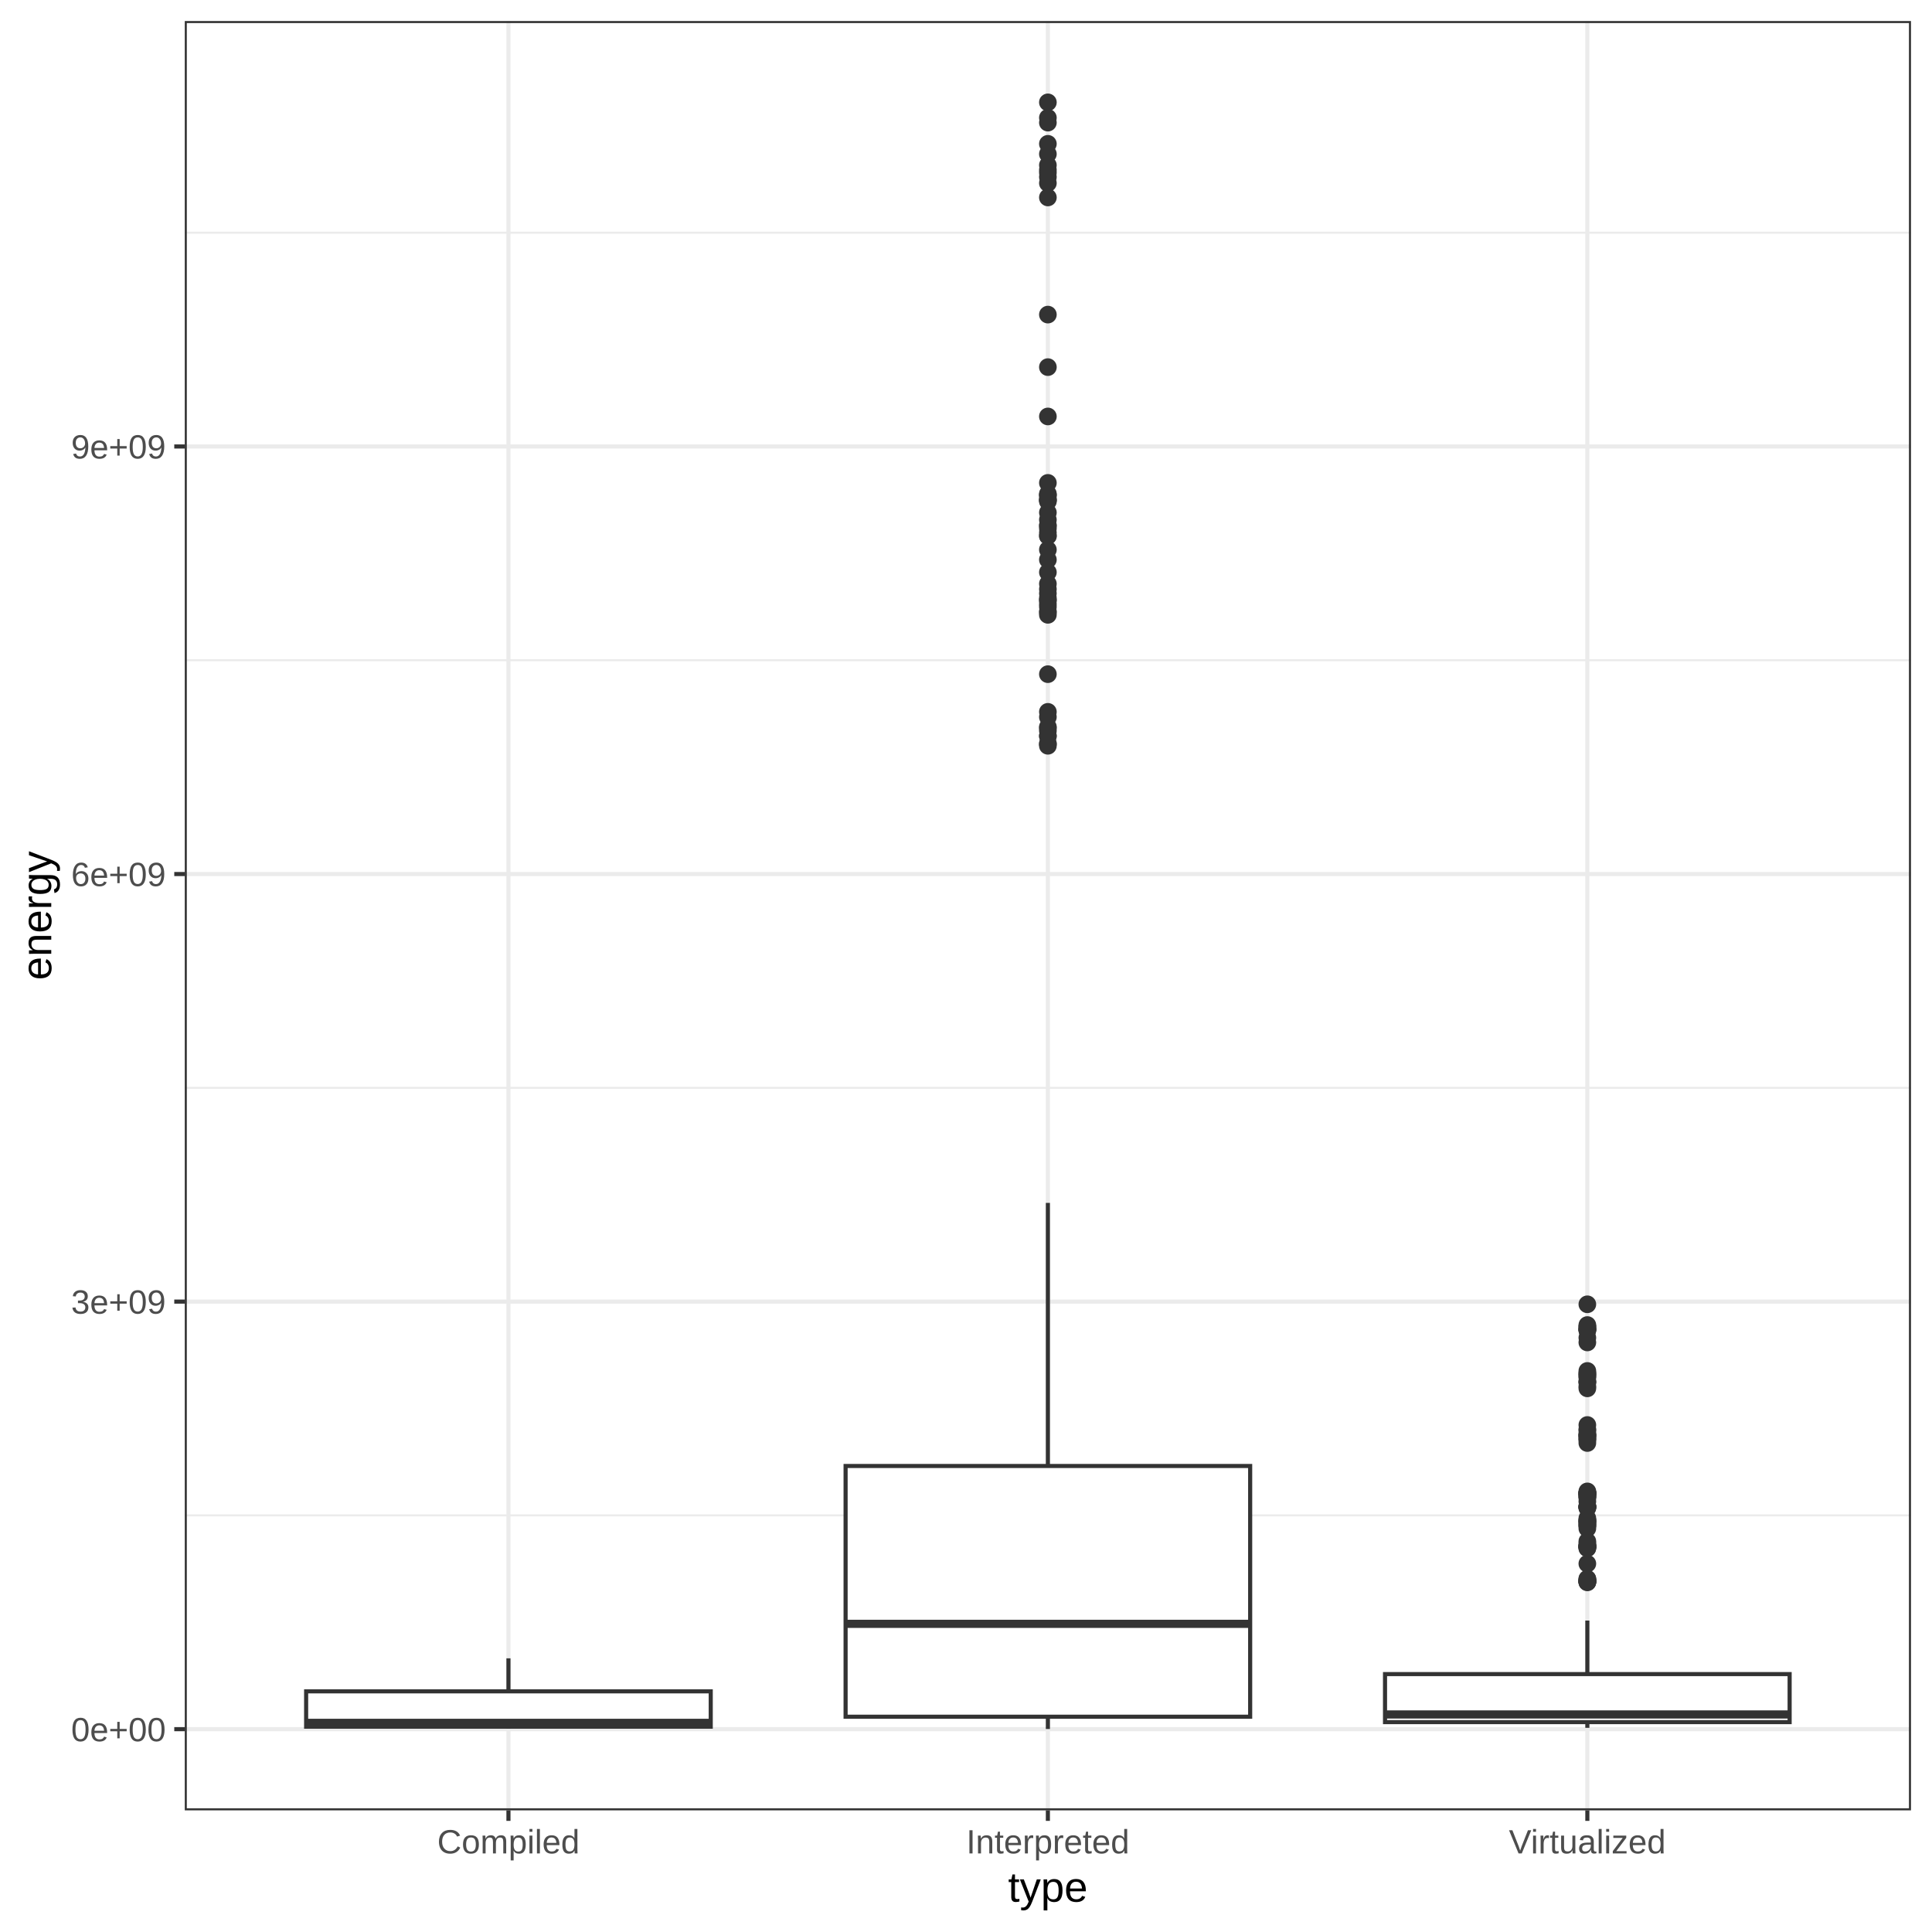
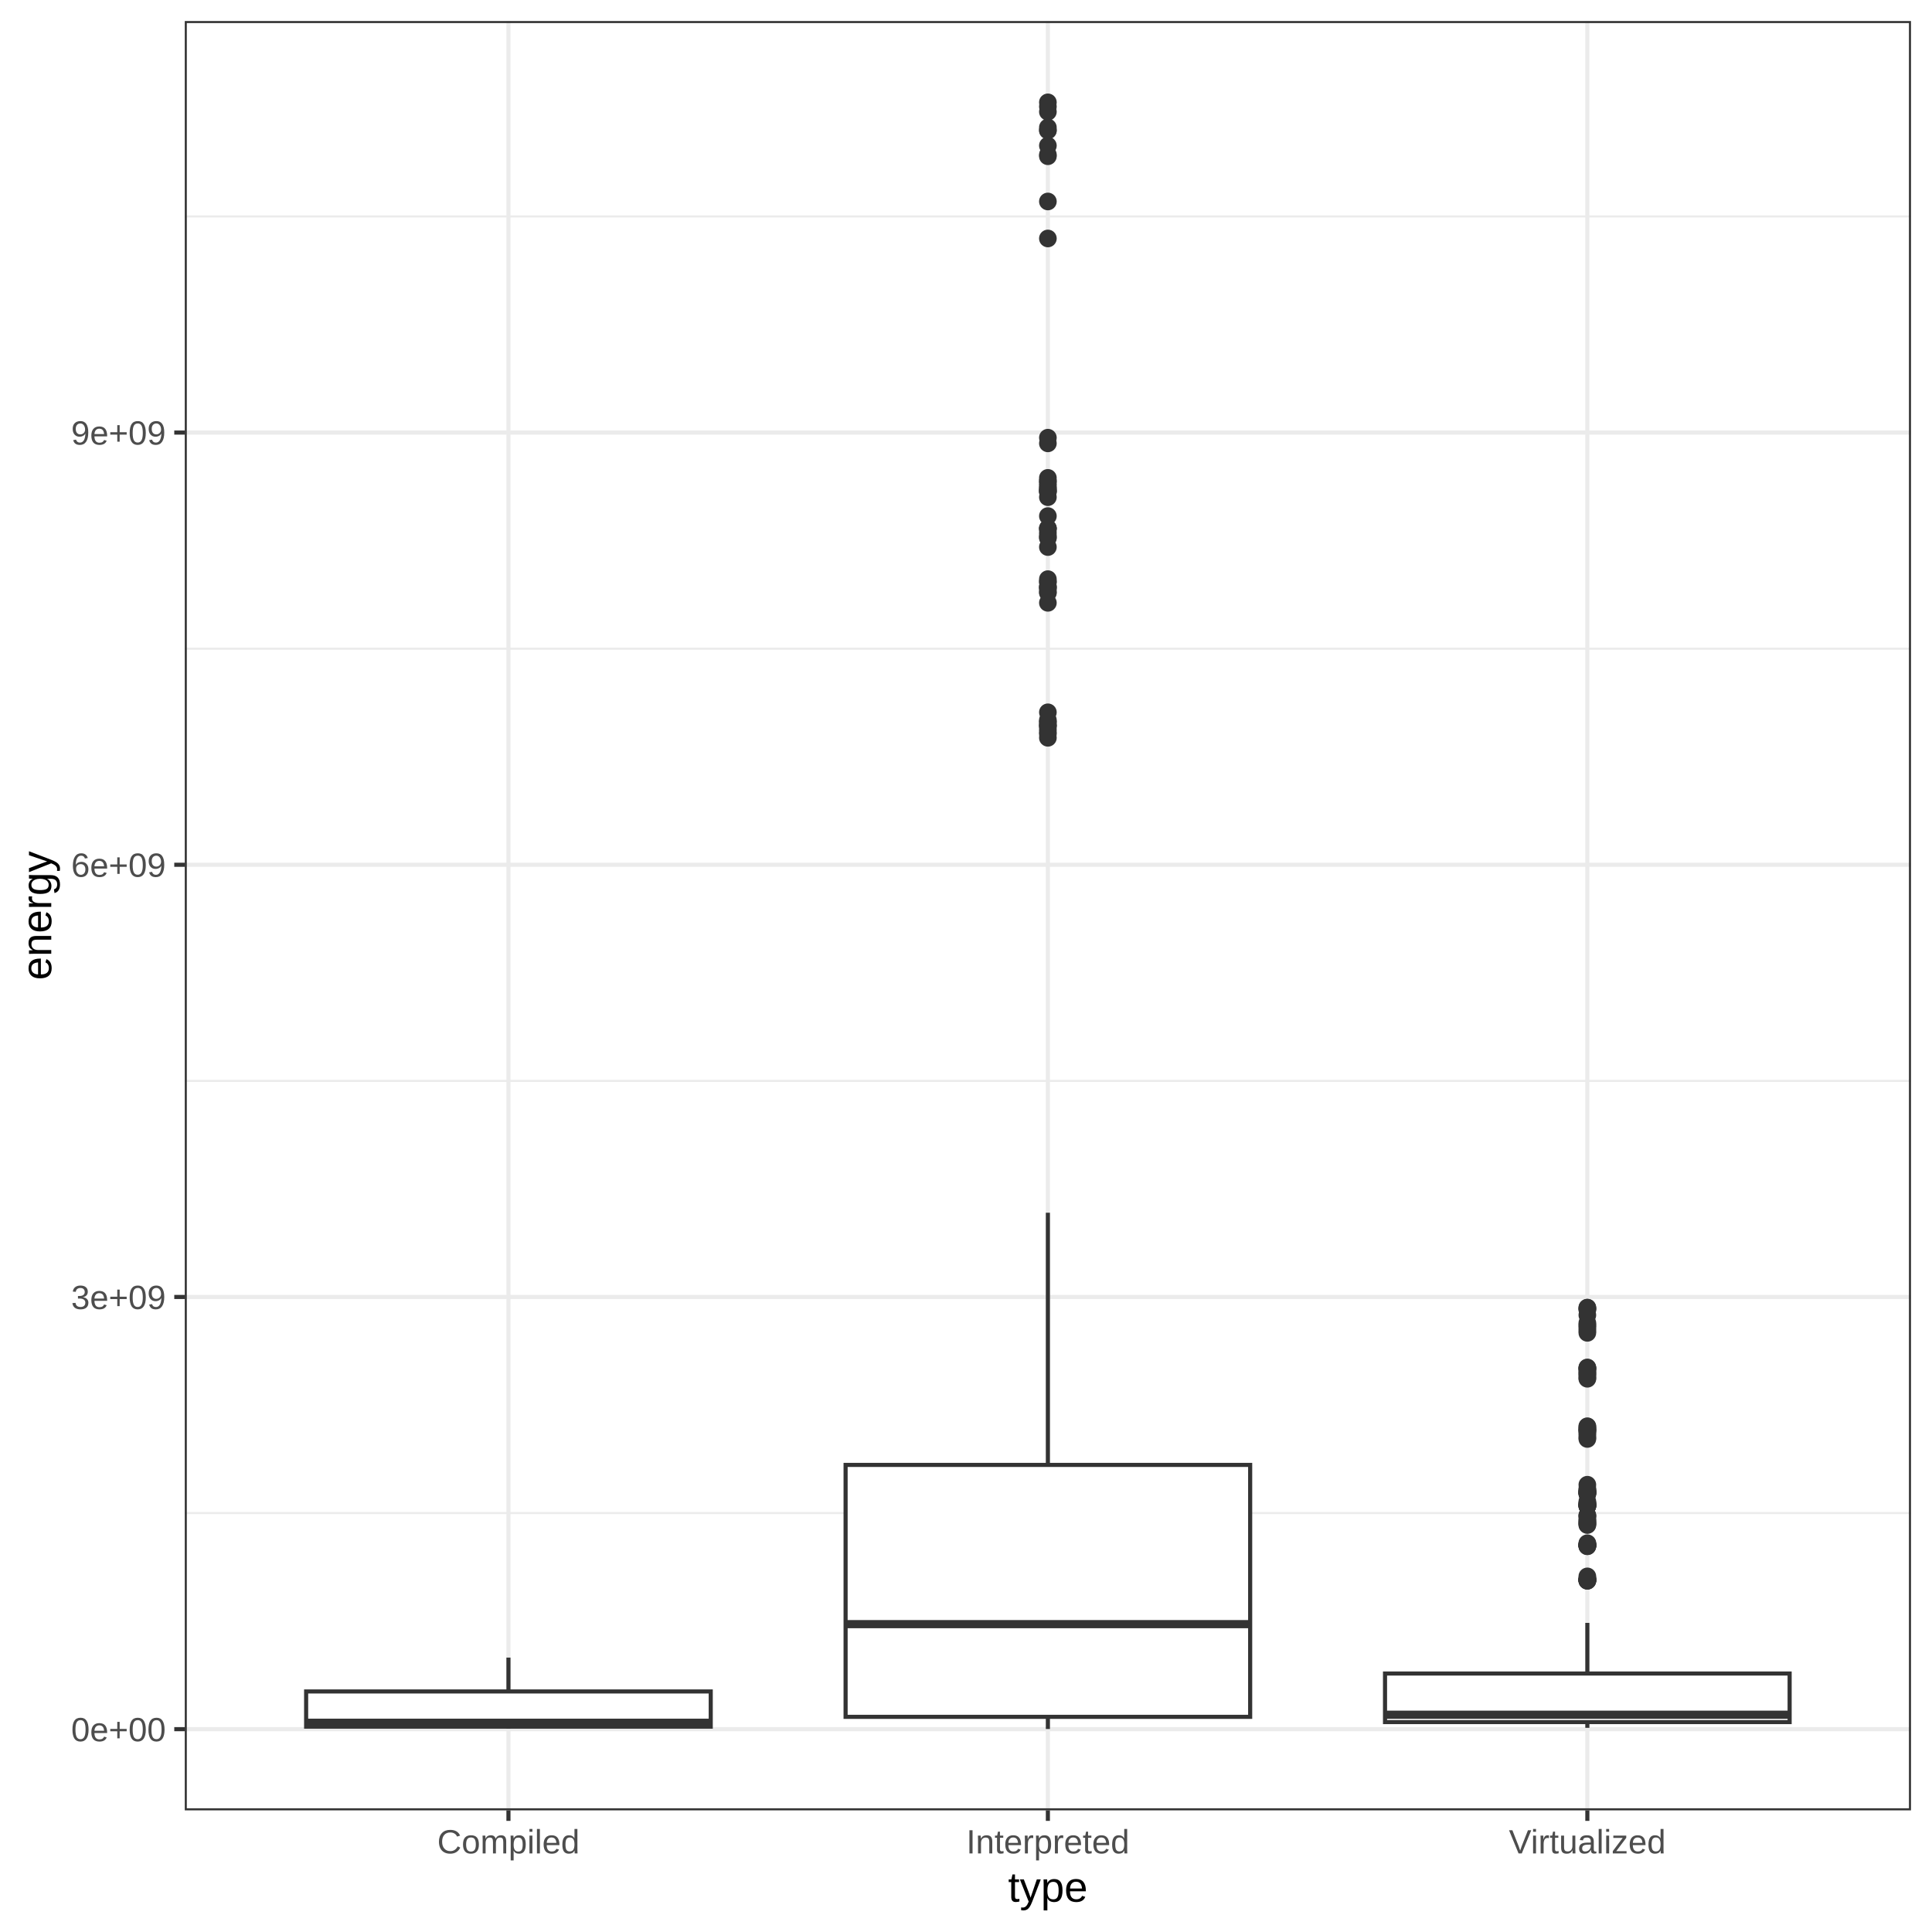
<svg xmlns="http://www.w3.org/2000/svg" class="svglite" width="504.00pt" height="504.00pt" viewBox="0 0 504.00 504.00">
  <defs>
    <style type="text/css">
    .svglite line, .svglite polyline, .svglite polygon, .svglite path, .svglite rect, .svglite circle {
      fill: none;
      stroke: #000000;
      stroke-linecap: round;
      stroke-linejoin: round;
      stroke-miterlimit: 10.00;
    }
    .svglite text {
      white-space: pre;
    }
  </style>
  </defs>
  <rect width="100%" height="100%" style="stroke: none; fill: #FFFFFF;" />
  <defs>
    <clipPath id="cpMC4wMHw1MDQuMDB8MC4wMHw1MDQuMDA=">
      <rect x="0.00" y="0.00" width="504.00" height="504.00" />
    </clipPath>
  </defs>
  <g clip-path="url(#cpMC4wMHw1MDQuMDB8MC4wMHw1MDQuMDA=)">
    <rect x="0.00" y="0.00" width="504.00" height="504.00" style="stroke-width: 1.07; stroke: #FFFFFF; fill: #FFFFFF;" />
  </g>
  <defs>
    <clipPath id="cpNDguMjB8NDk4LjUyfDUuNDh8NDcyLjI3">
      <rect x="48.20" y="5.48" width="450.32" height="466.79" />
    </clipPath>
  </defs>
  <g clip-path="url(#cpNDguMjB8NDk4LjUyfDUuNDh8NDcyLjI3)">
    <rect x="48.20" y="5.48" width="450.32" height="466.79" style="stroke-width: 1.07; stroke: none; fill: #FFFFFF;" />
-     <polyline points="48.20,395.32 498.52,395.32 " style="stroke-width: 0.53; stroke: #EBEBEB; stroke-linecap: butt;" />
-     <polyline points="48.20,283.78 498.52,283.78 " style="stroke-width: 0.53; stroke: #EBEBEB; stroke-linecap: butt;" />
-     <polyline points="48.20,172.24 498.52,172.24 " style="stroke-width: 0.53; stroke: #EBEBEB; stroke-linecap: butt;" />
-     <polyline points="48.20,60.70 498.52,60.70 " style="stroke-width: 0.53; stroke: #EBEBEB; stroke-linecap: butt;" />
+     <polyline points="48.20,394.72 498.52,394.72 " style="stroke-width: 0.53; stroke: #EBEBEB; stroke-linecap: butt;" />
+     <polyline points="48.20,281.97 498.52,281.97 " style="stroke-width: 0.53; stroke: #EBEBEB; stroke-linecap: butt;" />
+     <polyline points="48.20,169.22 498.52,169.22 " style="stroke-width: 0.53; stroke: #EBEBEB; stroke-linecap: butt;" />
+     <polyline points="48.20,56.46 498.52,56.46 " style="stroke-width: 0.53; stroke: #EBEBEB; stroke-linecap: butt;" />
    <polyline points="48.20,451.09 498.52,451.09 " style="stroke-width: 1.07; stroke: #EBEBEB; stroke-linecap: butt;" />
-     <polyline points="48.20,339.55 498.52,339.55 " style="stroke-width: 1.07; stroke: #EBEBEB; stroke-linecap: butt;" />
-     <polyline points="48.20,228.01 498.52,228.01 " style="stroke-width: 1.07; stroke: #EBEBEB; stroke-linecap: butt;" />
-     <polyline points="48.20,116.47 498.52,116.47 " style="stroke-width: 1.07; stroke: #EBEBEB; stroke-linecap: butt;" />
+     <polyline points="48.20,338.34 498.52,338.34 " style="stroke-width: 1.07; stroke: #EBEBEB; stroke-linecap: butt;" />
+     <polyline points="48.20,225.59 498.52,225.59 " style="stroke-width: 1.07; stroke: #EBEBEB; stroke-linecap: butt;" />
+     <polyline points="48.20,112.84 498.52,112.84 " style="stroke-width: 1.07; stroke: #EBEBEB; stroke-linecap: butt;" />
    <polyline points="132.64,472.27 132.64,5.48 " style="stroke-width: 1.07; stroke: #EBEBEB; stroke-linecap: butt;" />
    <polyline points="273.36,472.27 273.36,5.48 " style="stroke-width: 1.07; stroke: #EBEBEB; stroke-linecap: butt;" />
    <polyline points="414.09,472.27 414.09,5.48 " style="stroke-width: 1.07; stroke: #EBEBEB; stroke-linecap: butt;" />
-     <line x1="132.64" y1="441.22" x2="132.64" y2="432.61" style="stroke-width: 1.07; stroke: #333333; stroke-linecap: butt;" />
-     <line x1="132.64" y1="450.44" x2="132.64" y2="450.93" style="stroke-width: 1.07; stroke: #333333; stroke-linecap: butt;" />
-     <polygon points="79.86,441.22 79.86,450.44 185.41,450.44 185.41,441.22 79.86,441.22 " style="stroke-width: 1.07; stroke: #333333; stroke-linecap: butt; stroke-linejoin: miter; fill: #FFFFFF;" />
-     <line x1="79.86" y1="449.44" x2="185.41" y2="449.44" style="stroke-width: 2.13; stroke: #333333; stroke-linecap: butt; stroke-linejoin: miter;" />
-     <circle cx="273.36" cy="125.97" r="1.95" style="stroke-width: 0.71; stroke: #333333; fill: #333333;" />
-     <circle cx="273.36" cy="128.82" r="1.95" style="stroke-width: 0.71; stroke: #333333; fill: #333333;" />
-     <circle cx="273.36" cy="108.64" r="1.95" style="stroke-width: 0.71; stroke: #333333; fill: #333333;" />
-     <circle cx="273.36" cy="129.11" r="1.95" style="stroke-width: 0.71; stroke: #333333; fill: #333333;" />
-     <circle cx="273.36" cy="82.07" r="1.95" style="stroke-width: 0.71; stroke: #333333; fill: #333333;" />
-     <circle cx="273.36" cy="130.44" r="1.95" style="stroke-width: 0.71; stroke: #333333; fill: #333333;" />
-     <circle cx="273.36" cy="129.31" r="1.95" style="stroke-width: 0.71; stroke: #333333; fill: #333333;" />
-     <circle cx="273.36" cy="95.77" r="1.95" style="stroke-width: 0.71; stroke: #333333; fill: #333333;" />
-     <circle cx="273.36" cy="130.14" r="1.95" style="stroke-width: 0.71; stroke: #333333; fill: #333333;" />
-     <circle cx="273.36" cy="130.80" r="1.95" style="stroke-width: 0.71; stroke: #333333; fill: #333333;" />
-     <circle cx="273.36" cy="130.51" r="1.95" style="stroke-width: 0.71; stroke: #333333; fill: #333333;" />
-     <circle cx="273.36" cy="190.64" r="1.95" style="stroke-width: 0.71; stroke: #333333; fill: #333333;" />
-     <circle cx="273.36" cy="189.63" r="1.95" style="stroke-width: 0.71; stroke: #333333; fill: #333333;" />
-     <circle cx="273.36" cy="192.01" r="1.95" style="stroke-width: 0.71; stroke: #333333; fill: #333333;" />
-     <circle cx="273.36" cy="193.97" r="1.95" style="stroke-width: 0.71; stroke: #333333; fill: #333333;" />
-     <circle cx="273.36" cy="189.93" r="1.95" style="stroke-width: 0.71; stroke: #333333; fill: #333333;" />
-     <circle cx="273.36" cy="191.99" r="1.95" style="stroke-width: 0.71; stroke: #333333; fill: #333333;" />
-     <circle cx="273.36" cy="194.55" r="1.95" style="stroke-width: 0.71; stroke: #333333; fill: #333333;" />
-     <circle cx="273.36" cy="175.87" r="1.95" style="stroke-width: 0.71; stroke: #333333; fill: #333333;" />
-     <circle cx="273.36" cy="187.04" r="1.95" style="stroke-width: 0.71; stroke: #333333; fill: #333333;" />
-     <circle cx="273.36" cy="194.06" r="1.95" style="stroke-width: 0.71; stroke: #333333; fill: #333333;" />
-     <circle cx="273.36" cy="185.70" r="1.95" style="stroke-width: 0.71; stroke: #333333; fill: #333333;" />
-     <circle cx="273.36" cy="43.09" r="1.95" style="stroke-width: 0.71; stroke: #333333; fill: #333333;" />
+     <line x1="132.64" y1="441.25" x2="132.64" y2="432.42" style="stroke-width: 1.07; stroke: #333333; stroke-linecap: butt;" />
+     <line x1="132.64" y1="450.43" x2="132.64" y2="450.92" style="stroke-width: 1.07; stroke: #333333; stroke-linecap: butt;" />
+     <polygon points="79.86,441.25 79.86,450.43 185.41,450.43 185.41,441.25 79.86,441.25 " style="stroke-width: 1.07; stroke: #333333; stroke-linecap: butt; stroke-linejoin: miter; fill: #FFFFFF;" />
+     <line x1="79.86" y1="449.41" x2="185.41" y2="449.41" style="stroke-width: 2.13; stroke: #333333; stroke-linecap: butt; stroke-linejoin: miter;" />
+     <circle cx="273.36" cy="127.94" r="1.95" style="stroke-width: 0.71; stroke: #333333; fill: #333333;" />
+     <circle cx="273.36" cy="126.16" r="1.95" style="stroke-width: 0.71; stroke: #333333; fill: #333333;" />
+     <circle cx="273.36" cy="128.26" r="1.95" style="stroke-width: 0.71; stroke: #333333; fill: #333333;" />
+     <circle cx="273.36" cy="127.35" r="1.95" style="stroke-width: 0.71; stroke: #333333; fill: #333333;" />
+     <circle cx="273.36" cy="115.66" r="1.95" style="stroke-width: 0.71; stroke: #333333; fill: #333333;" />
+     <circle cx="273.36" cy="125.50" r="1.95" style="stroke-width: 0.71; stroke: #333333; fill: #333333;" />
+     <circle cx="273.36" cy="125.47" r="1.95" style="stroke-width: 0.71; stroke: #333333; fill: #333333;" />
+     <circle cx="273.36" cy="128.02" r="1.95" style="stroke-width: 0.71; stroke: #333333; fill: #333333;" />
+     <circle cx="273.36" cy="128.30" r="1.95" style="stroke-width: 0.71; stroke: #333333; fill: #333333;" />
+     <circle cx="273.36" cy="126.70" r="1.95" style="stroke-width: 0.71; stroke: #333333; fill: #333333;" />
+     <circle cx="273.36" cy="124.66" r="1.95" style="stroke-width: 0.71; stroke: #333333; fill: #333333;" />
+     <circle cx="273.36" cy="188.49" r="1.95" style="stroke-width: 0.71; stroke: #333333; fill: #333333;" />
+     <circle cx="273.36" cy="185.82" r="1.95" style="stroke-width: 0.71; stroke: #333333; fill: #333333;" />
+     <circle cx="273.36" cy="189.27" r="1.95" style="stroke-width: 0.71; stroke: #333333; fill: #333333;" />
+     <circle cx="273.36" cy="190.98" r="1.95" style="stroke-width: 0.71; stroke: #333333; fill: #333333;" />
+     <circle cx="273.36" cy="190.24" r="1.95" style="stroke-width: 0.71; stroke: #333333; fill: #333333;" />
+     <circle cx="273.36" cy="192.47" r="1.95" style="stroke-width: 0.71; stroke: #333333; fill: #333333;" />
+     <circle cx="273.36" cy="189.19" r="1.95" style="stroke-width: 0.71; stroke: #333333; fill: #333333;" />
+     <circle cx="273.36" cy="191.48" r="1.95" style="stroke-width: 0.71; stroke: #333333; fill: #333333;" />
+     <circle cx="273.36" cy="188.28" r="1.95" style="stroke-width: 0.71; stroke: #333333; fill: #333333;" />
+     <circle cx="273.36" cy="187.84" r="1.95" style="stroke-width: 0.71; stroke: #333333; fill: #333333;" />
+     <circle cx="273.36" cy="189.46" r="1.95" style="stroke-width: 0.71; stroke: #333333; fill: #333333;" />
+     <circle cx="273.36" cy="52.56" r="1.95" style="stroke-width: 0.71; stroke: #333333; fill: #333333;" />
+     <circle cx="273.36" cy="29.16" r="1.95" style="stroke-width: 0.71; stroke: #333333; fill: #333333;" />
+     <circle cx="273.36" cy="37.99" r="1.95" style="stroke-width: 0.71; stroke: #333333; fill: #333333;" />
+     <circle cx="273.36" cy="62.21" r="1.95" style="stroke-width: 0.71; stroke: #333333; fill: #333333;" />
+     <circle cx="273.36" cy="40.36" r="1.95" style="stroke-width: 0.71; stroke: #333333; fill: #333333;" />
+     <circle cx="273.36" cy="27.80" r="1.95" style="stroke-width: 0.71; stroke: #333333; fill: #333333;" />
+     <circle cx="273.36" cy="33.25" r="1.95" style="stroke-width: 0.71; stroke: #333333; fill: #333333;" />
+     <circle cx="273.36" cy="40.76" r="1.95" style="stroke-width: 0.71; stroke: #333333; fill: #333333;" />
+     <circle cx="273.36" cy="34.02" r="1.95" style="stroke-width: 0.71; stroke: #333333; fill: #333333;" />
+     <circle cx="273.36" cy="34.01" r="1.95" style="stroke-width: 0.71; stroke: #333333; fill: #333333;" />
    <circle cx="273.36" cy="26.70" r="1.95" style="stroke-width: 0.71; stroke: #333333; fill: #333333;" />
-     <circle cx="273.36" cy="37.52" r="1.95" style="stroke-width: 0.71; stroke: #333333; fill: #333333;" />
-     <circle cx="273.36" cy="51.51" r="1.95" style="stroke-width: 0.71; stroke: #333333; fill: #333333;" />
-     <circle cx="273.36" cy="40.18" r="1.95" style="stroke-width: 0.71; stroke: #333333; fill: #333333;" />
-     <circle cx="273.36" cy="44.30" r="1.95" style="stroke-width: 0.71; stroke: #333333; fill: #333333;" />
-     <circle cx="273.36" cy="30.72" r="1.95" style="stroke-width: 0.71; stroke: #333333; fill: #333333;" />
-     <circle cx="273.36" cy="31.99" r="1.95" style="stroke-width: 0.71; stroke: #333333; fill: #333333;" />
-     <circle cx="273.36" cy="47.77" r="1.95" style="stroke-width: 0.71; stroke: #333333; fill: #333333;" />
-     <circle cx="273.36" cy="46.17" r="1.95" style="stroke-width: 0.71; stroke: #333333; fill: #333333;" />
-     <circle cx="273.36" cy="45.06" r="1.95" style="stroke-width: 0.71; stroke: #333333; fill: #333333;" />
-     <circle cx="273.36" cy="160.39" r="1.95" style="stroke-width: 0.71; stroke: #333333; fill: #333333;" />
-     <circle cx="273.36" cy="157.55" r="1.95" style="stroke-width: 0.71; stroke: #333333; fill: #333333;" />
-     <circle cx="273.36" cy="158.30" r="1.95" style="stroke-width: 0.71; stroke: #333333; fill: #333333;" />
-     <circle cx="273.36" cy="154.81" r="1.95" style="stroke-width: 0.71; stroke: #333333; fill: #333333;" />
-     <circle cx="273.36" cy="159.48" r="1.95" style="stroke-width: 0.71; stroke: #333333; fill: #333333;" />
-     <circle cx="273.36" cy="155.97" r="1.95" style="stroke-width: 0.71; stroke: #333333; fill: #333333;" />
-     <circle cx="273.36" cy="156.60" r="1.95" style="stroke-width: 0.71; stroke: #333333; fill: #333333;" />
-     <circle cx="273.36" cy="156.60" r="1.95" style="stroke-width: 0.71; stroke: #333333; fill: #333333;" />
-     <circle cx="273.36" cy="152.30" r="1.95" style="stroke-width: 0.71; stroke: #333333; fill: #333333;" />
-     <circle cx="273.36" cy="153.69" r="1.95" style="stroke-width: 0.71; stroke: #333333; fill: #333333;" />
-     <circle cx="273.36" cy="159.77" r="1.95" style="stroke-width: 0.71; stroke: #333333; fill: #333333;" />
-     <circle cx="273.36" cy="137.01" r="1.95" style="stroke-width: 0.71; stroke: #333333; fill: #333333;" />
-     <circle cx="273.36" cy="146.01" r="1.95" style="stroke-width: 0.71; stroke: #333333; fill: #333333;" />
-     <circle cx="273.36" cy="149.29" r="1.95" style="stroke-width: 0.71; stroke: #333333; fill: #333333;" />
-     <circle cx="273.36" cy="133.71" r="1.95" style="stroke-width: 0.71; stroke: #333333; fill: #333333;" />
-     <circle cx="273.36" cy="143.40" r="1.95" style="stroke-width: 0.71; stroke: #333333; fill: #333333;" />
+     <circle cx="273.36" cy="153.20" r="1.95" style="stroke-width: 0.71; stroke: #333333; fill: #333333;" />
+     <circle cx="273.36" cy="151.81" r="1.95" style="stroke-width: 0.71; stroke: #333333; fill: #333333;" />
+     <circle cx="273.36" cy="151.79" r="1.95" style="stroke-width: 0.71; stroke: #333333; fill: #333333;" />
+     <circle cx="273.36" cy="157.26" r="1.95" style="stroke-width: 0.71; stroke: #333333; fill: #333333;" />
+     <circle cx="273.36" cy="151.08" r="1.95" style="stroke-width: 0.71; stroke: #333333; fill: #333333;" />
+     <circle cx="273.36" cy="153.74" r="1.95" style="stroke-width: 0.71; stroke: #333333; fill: #333333;" />
+     <circle cx="273.36" cy="154.46" r="1.95" style="stroke-width: 0.71; stroke: #333333; fill: #333333;" />
+     <circle cx="273.36" cy="152.92" r="1.95" style="stroke-width: 0.71; stroke: #333333; fill: #333333;" />
+     <circle cx="273.36" cy="153.27" r="1.95" style="stroke-width: 0.71; stroke: #333333; fill: #333333;" />
+     <circle cx="273.36" cy="154.64" r="1.95" style="stroke-width: 0.71; stroke: #333333; fill: #333333;" />
    <circle cx="273.36" cy="137.88" r="1.95" style="stroke-width: 0.71; stroke: #333333; fill: #333333;" />
-     <circle cx="273.36" cy="135.60" r="1.95" style="stroke-width: 0.71; stroke: #333333; fill: #333333;" />
-     <circle cx="273.36" cy="139.82" r="1.95" style="stroke-width: 0.71; stroke: #333333; fill: #333333;" />
-     <circle cx="273.36" cy="137.20" r="1.95" style="stroke-width: 0.71; stroke: #333333; fill: #333333;" />
-     <circle cx="273.36" cy="138.96" r="1.95" style="stroke-width: 0.71; stroke: #333333; fill: #333333;" />
-     <circle cx="273.36" cy="139.80" r="1.95" style="stroke-width: 0.71; stroke: #333333; fill: #333333;" />
-     <line x1="273.36" y1="382.43" x2="273.36" y2="313.80" style="stroke-width: 1.07; stroke: #333333; stroke-linecap: butt;" />
-     <line x1="273.36" y1="447.84" x2="273.36" y2="451.05" style="stroke-width: 1.07; stroke: #333333; stroke-linecap: butt;" />
-     <polygon points="220.59,382.43 220.59,447.84 326.13,447.84 326.13,382.43 220.59,382.43 " style="stroke-width: 1.07; stroke: #333333; stroke-linecap: butt; stroke-linejoin: miter; fill: #FFFFFF;" />
-     <line x1="220.59" y1="423.61" x2="326.13" y2="423.61" style="stroke-width: 2.13; stroke: #333333; stroke-linecap: butt; stroke-linejoin: miter;" />
-     <circle cx="414.09" cy="346.71" r="1.95" style="stroke-width: 0.71; stroke: #333333; fill: #333333;" />
-     <circle cx="414.09" cy="350.20" r="1.95" style="stroke-width: 0.71; stroke: #333333; fill: #333333;" />
-     <circle cx="414.09" cy="346.13" r="1.95" style="stroke-width: 0.71; stroke: #333333; fill: #333333;" />
-     <circle cx="414.09" cy="346.07" r="1.95" style="stroke-width: 0.71; stroke: #333333; fill: #333333;" />
-     <circle cx="414.09" cy="346.91" r="1.95" style="stroke-width: 0.71; stroke: #333333; fill: #333333;" />
-     <circle cx="414.09" cy="340.25" r="1.95" style="stroke-width: 0.71; stroke: #333333; fill: #333333;" />
-     <circle cx="414.09" cy="348.98" r="1.95" style="stroke-width: 0.71; stroke: #333333; fill: #333333;" />
-     <circle cx="414.09" cy="346.85" r="1.95" style="stroke-width: 0.71; stroke: #333333; fill: #333333;" />
-     <circle cx="414.09" cy="346.69" r="1.95" style="stroke-width: 0.71; stroke: #333333; fill: #333333;" />
-     <circle cx="414.09" cy="347.10" r="1.95" style="stroke-width: 0.71; stroke: #333333; fill: #333333;" />
-     <circle cx="414.09" cy="345.66" r="1.95" style="stroke-width: 0.71; stroke: #333333; fill: #333333;" />
-     <circle cx="414.09" cy="360.41" r="1.95" style="stroke-width: 0.71; stroke: #333333; fill: #333333;" />
-     <circle cx="414.09" cy="361.61" r="1.95" style="stroke-width: 0.71; stroke: #333333; fill: #333333;" />
-     <circle cx="414.09" cy="358.75" r="1.95" style="stroke-width: 0.71; stroke: #333333; fill: #333333;" />
-     <circle cx="414.09" cy="358.98" r="1.95" style="stroke-width: 0.71; stroke: #333333; fill: #333333;" />
-     <circle cx="414.09" cy="360.62" r="1.95" style="stroke-width: 0.71; stroke: #333333; fill: #333333;" />
-     <circle cx="414.09" cy="359.43" r="1.95" style="stroke-width: 0.71; stroke: #333333; fill: #333333;" />
-     <circle cx="414.09" cy="358.29" r="1.95" style="stroke-width: 0.71; stroke: #333333; fill: #333333;" />
-     <circle cx="414.09" cy="360.50" r="1.95" style="stroke-width: 0.71; stroke: #333333; fill: #333333;" />
-     <circle cx="414.09" cy="357.64" r="1.95" style="stroke-width: 0.71; stroke: #333333; fill: #333333;" />
-     <circle cx="414.09" cy="358.27" r="1.95" style="stroke-width: 0.71; stroke: #333333; fill: #333333;" />
-     <circle cx="414.09" cy="362.18" r="1.95" style="stroke-width: 0.71; stroke: #333333; fill: #333333;" />
-     <circle cx="414.09" cy="393.17" r="1.95" style="stroke-width: 0.71; stroke: #333333; fill: #333333;" />
-     <circle cx="414.09" cy="393.09" r="1.95" style="stroke-width: 0.71; stroke: #333333; fill: #333333;" />
-     <circle cx="414.09" cy="391.67" r="1.95" style="stroke-width: 0.71; stroke: #333333; fill: #333333;" />
-     <circle cx="414.09" cy="389.85" r="1.95" style="stroke-width: 0.71; stroke: #333333; fill: #333333;" />
+     <circle cx="273.36" cy="129.70" r="1.95" style="stroke-width: 0.71; stroke: #333333; fill: #333333;" />
+     <circle cx="273.36" cy="127.39" r="1.95" style="stroke-width: 0.71; stroke: #333333; fill: #333333;" />
+     <circle cx="273.36" cy="114.18" r="1.95" style="stroke-width: 0.71; stroke: #333333; fill: #333333;" />
+     <circle cx="273.36" cy="140.33" r="1.95" style="stroke-width: 0.71; stroke: #333333; fill: #333333;" />
+     <circle cx="273.36" cy="142.71" r="1.95" style="stroke-width: 0.71; stroke: #333333; fill: #333333;" />
+     <circle cx="273.36" cy="139.59" r="1.95" style="stroke-width: 0.71; stroke: #333333; fill: #333333;" />
+     <circle cx="273.36" cy="140.16" r="1.95" style="stroke-width: 0.71; stroke: #333333; fill: #333333;" />
+     <circle cx="273.36" cy="137.92" r="1.95" style="stroke-width: 0.71; stroke: #333333; fill: #333333;" />
+     <circle cx="273.36" cy="137.80" r="1.95" style="stroke-width: 0.71; stroke: #333333; fill: #333333;" />
+     <circle cx="273.36" cy="138.82" r="1.95" style="stroke-width: 0.71; stroke: #333333; fill: #333333;" />
+     <circle cx="273.36" cy="134.63" r="1.95" style="stroke-width: 0.71; stroke: #333333; fill: #333333;" />
+     <line x1="273.36" y1="382.15" x2="273.36" y2="316.36" style="stroke-width: 1.07; stroke: #333333; stroke-linecap: butt;" />
+     <line x1="273.36" y1="447.87" x2="273.36" y2="451.05" style="stroke-width: 1.07; stroke: #333333; stroke-linecap: butt;" />
+     <polygon points="220.59,382.15 220.59,447.87 326.13,447.87 326.13,382.15 220.59,382.15 " style="stroke-width: 1.07; stroke: #333333; stroke-linecap: butt; stroke-linejoin: miter; fill: #FFFFFF;" />
+     <line x1="220.59" y1="423.69" x2="326.13" y2="423.69" style="stroke-width: 2.13; stroke: #333333; stroke-linecap: butt; stroke-linejoin: miter;" />
+     <circle cx="414.09" cy="343.07" r="1.95" style="stroke-width: 0.71; stroke: #333333; fill: #333333;" />
+     <circle cx="414.09" cy="341.53" r="1.95" style="stroke-width: 0.71; stroke: #333333; fill: #333333;" />
+     <circle cx="414.09" cy="345.12" r="1.95" style="stroke-width: 0.71; stroke: #333333; fill: #333333;" />
+     <circle cx="414.09" cy="341.15" r="1.95" style="stroke-width: 0.71; stroke: #333333; fill: #333333;" />
+     <circle cx="414.09" cy="341.12" r="1.95" style="stroke-width: 0.71; stroke: #333333; fill: #333333;" />
+     <circle cx="414.09" cy="347.70" r="1.95" style="stroke-width: 0.71; stroke: #333333; fill: #333333;" />
+     <circle cx="414.09" cy="345.61" r="1.95" style="stroke-width: 0.71; stroke: #333333; fill: #333333;" />
+     <circle cx="414.09" cy="347.15" r="1.95" style="stroke-width: 0.71; stroke: #333333; fill: #333333;" />
+     <circle cx="414.09" cy="345.99" r="1.95" style="stroke-width: 0.71; stroke: #333333; fill: #333333;" />
+     <circle cx="414.09" cy="346.54" r="1.95" style="stroke-width: 0.71; stroke: #333333; fill: #333333;" />
+     <circle cx="414.09" cy="341.66" r="1.95" style="stroke-width: 0.71; stroke: #333333; fill: #333333;" />
+     <circle cx="414.09" cy="389.51" r="1.95" style="stroke-width: 0.71; stroke: #333333; fill: #333333;" />
+     <circle cx="414.09" cy="389.34" r="1.95" style="stroke-width: 0.71; stroke: #333333; fill: #333333;" />
+     <circle cx="414.09" cy="389.62" r="1.95" style="stroke-width: 0.71; stroke: #333333; fill: #333333;" />
+     <circle cx="414.09" cy="389.43" r="1.95" style="stroke-width: 0.71; stroke: #333333; fill: #333333;" />
+     <circle cx="414.09" cy="389.15" r="1.95" style="stroke-width: 0.71; stroke: #333333; fill: #333333;" />
+     <circle cx="414.09" cy="389.26" r="1.95" style="stroke-width: 0.71; stroke: #333333; fill: #333333;" />
+     <circle cx="414.09" cy="388.81" r="1.95" style="stroke-width: 0.71; stroke: #333333; fill: #333333;" />
+     <circle cx="414.09" cy="389.74" r="1.95" style="stroke-width: 0.71; stroke: #333333; fill: #333333;" />
+     <circle cx="414.09" cy="387.32" r="1.95" style="stroke-width: 0.71; stroke: #333333; fill: #333333;" />
+     <circle cx="414.09" cy="389.20" r="1.95" style="stroke-width: 0.71; stroke: #333333; fill: #333333;" />
+     <circle cx="414.09" cy="388.29" r="1.95" style="stroke-width: 0.71; stroke: #333333; fill: #333333;" />
+     <circle cx="414.09" cy="356.84" r="1.95" style="stroke-width: 0.71; stroke: #333333; fill: #333333;" />
+     <circle cx="414.09" cy="356.73" r="1.95" style="stroke-width: 0.71; stroke: #333333; fill: #333333;" />
+     <circle cx="414.09" cy="357.05" r="1.95" style="stroke-width: 0.71; stroke: #333333; fill: #333333;" />
+     <circle cx="414.09" cy="358.57" r="1.95" style="stroke-width: 0.71; stroke: #333333; fill: #333333;" />
+     <circle cx="414.09" cy="357.02" r="1.95" style="stroke-width: 0.71; stroke: #333333; fill: #333333;" />
+     <circle cx="414.09" cy="357.41" r="1.95" style="stroke-width: 0.71; stroke: #333333; fill: #333333;" />
+     <circle cx="414.09" cy="358.19" r="1.95" style="stroke-width: 0.71; stroke: #333333; fill: #333333;" />
+     <circle cx="414.09" cy="359.51" r="1.95" style="stroke-width: 0.71; stroke: #333333; fill: #333333;" />
+     <circle cx="414.09" cy="357.92" r="1.95" style="stroke-width: 0.71; stroke: #333333; fill: #333333;" />
+     <circle cx="414.09" cy="359.68" r="1.95" style="stroke-width: 0.71; stroke: #333333; fill: #333333;" />
+     <circle cx="414.09" cy="358.94" r="1.95" style="stroke-width: 0.71; stroke: #333333; fill: #333333;" />
+     <circle cx="414.09" cy="392.86" r="1.95" style="stroke-width: 0.71; stroke: #333333; fill: #333333;" />
+     <circle cx="414.09" cy="392.82" r="1.95" style="stroke-width: 0.71; stroke: #333333; fill: #333333;" />
+     <circle cx="414.09" cy="392.75" r="1.95" style="stroke-width: 0.71; stroke: #333333; fill: #333333;" />
    <circle cx="414.09" cy="392.89" r="1.95" style="stroke-width: 0.71; stroke: #333333; fill: #333333;" />
-     <circle cx="414.09" cy="393.22" r="1.95" style="stroke-width: 0.71; stroke: #333333; fill: #333333;" />
-     <circle cx="414.09" cy="389.06" r="1.95" style="stroke-width: 0.71; stroke: #333333; fill: #333333;" />
-     <circle cx="414.09" cy="393.39" r="1.95" style="stroke-width: 0.71; stroke: #333333; fill: #333333;" />
-     <circle cx="414.09" cy="393.09" r="1.95" style="stroke-width: 0.71; stroke: #333333; fill: #333333;" />
-     <circle cx="414.09" cy="392.99" r="1.95" style="stroke-width: 0.71; stroke: #333333; fill: #333333;" />
-     <circle cx="414.09" cy="376.44" r="1.95" style="stroke-width: 0.71; stroke: #333333; fill: #333333;" />
-     <circle cx="414.09" cy="389.60" r="1.95" style="stroke-width: 0.71; stroke: #333333; fill: #333333;" />
-     <circle cx="414.09" cy="389.42" r="1.95" style="stroke-width: 0.71; stroke: #333333; fill: #333333;" />
-     <circle cx="414.09" cy="390.54" r="1.95" style="stroke-width: 0.71; stroke: #333333; fill: #333333;" />
-     <circle cx="414.09" cy="390.71" r="1.95" style="stroke-width: 0.71; stroke: #333333; fill: #333333;" />
-     <circle cx="414.09" cy="389.78" r="1.95" style="stroke-width: 0.71; stroke: #333333; fill: #333333;" />
-     <circle cx="414.09" cy="389.63" r="1.95" style="stroke-width: 0.71; stroke: #333333; fill: #333333;" />
-     <circle cx="414.09" cy="389.35" r="1.95" style="stroke-width: 0.71; stroke: #333333; fill: #333333;" />
-     <circle cx="414.09" cy="389.59" r="1.95" style="stroke-width: 0.71; stroke: #333333; fill: #333333;" />
-     <circle cx="414.09" cy="390.34" r="1.95" style="stroke-width: 0.71; stroke: #333333; fill: #333333;" />
-     <circle cx="414.09" cy="389.46" r="1.95" style="stroke-width: 0.71; stroke: #333333; fill: #333333;" />
-     <circle cx="414.09" cy="390.13" r="1.95" style="stroke-width: 0.71; stroke: #333333; fill: #333333;" />
-     <circle cx="414.09" cy="396.62" r="1.95" style="stroke-width: 0.71; stroke: #333333; fill: #333333;" />
-     <circle cx="414.09" cy="396.07" r="1.95" style="stroke-width: 0.71; stroke: #333333; fill: #333333;" />
-     <circle cx="414.09" cy="397.93" r="1.95" style="stroke-width: 0.71; stroke: #333333; fill: #333333;" />
-     <circle cx="414.09" cy="398.72" r="1.95" style="stroke-width: 0.71; stroke: #333333; fill: #333333;" />
-     <circle cx="414.09" cy="397.31" r="1.95" style="stroke-width: 0.71; stroke: #333333; fill: #333333;" />
-     <circle cx="414.09" cy="397.03" r="1.95" style="stroke-width: 0.71; stroke: #333333; fill: #333333;" />
-     <circle cx="414.09" cy="398.01" r="1.95" style="stroke-width: 0.71; stroke: #333333; fill: #333333;" />
-     <circle cx="414.09" cy="397.15" r="1.95" style="stroke-width: 0.71; stroke: #333333; fill: #333333;" />
-     <circle cx="414.09" cy="396.58" r="1.95" style="stroke-width: 0.71; stroke: #333333; fill: #333333;" />
-     <circle cx="414.09" cy="397.85" r="1.95" style="stroke-width: 0.71; stroke: #333333; fill: #333333;" />
-     <circle cx="414.09" cy="396.73" r="1.95" style="stroke-width: 0.71; stroke: #333333; fill: #333333;" />
-     <circle cx="414.09" cy="412.65" r="1.95" style="stroke-width: 0.71; stroke: #333333; fill: #333333;" />
-     <circle cx="414.09" cy="412.39" r="1.95" style="stroke-width: 0.71; stroke: #333333; fill: #333333;" />
-     <circle cx="414.09" cy="412.60" r="1.95" style="stroke-width: 0.71; stroke: #333333; fill: #333333;" />
-     <circle cx="414.09" cy="411.85" r="1.95" style="stroke-width: 0.71; stroke: #333333; fill: #333333;" />
-     <circle cx="414.09" cy="407.91" r="1.95" style="stroke-width: 0.71; stroke: #333333; fill: #333333;" />
-     <circle cx="414.09" cy="412.79" r="1.95" style="stroke-width: 0.71; stroke: #333333; fill: #333333;" />
-     <circle cx="414.09" cy="412.65" r="1.95" style="stroke-width: 0.71; stroke: #333333; fill: #333333;" />
-     <circle cx="414.09" cy="412.46" r="1.95" style="stroke-width: 0.71; stroke: #333333; fill: #333333;" />
-     <circle cx="414.09" cy="412.16" r="1.95" style="stroke-width: 0.71; stroke: #333333; fill: #333333;" />
-     <circle cx="414.09" cy="411.94" r="1.95" style="stroke-width: 0.71; stroke: #333333; fill: #333333;" />
-     <circle cx="414.09" cy="412.47" r="1.95" style="stroke-width: 0.71; stroke: #333333; fill: #333333;" />
-     <circle cx="414.09" cy="375.23" r="1.95" style="stroke-width: 0.71; stroke: #333333; fill: #333333;" />
-     <circle cx="414.09" cy="371.74" r="1.95" style="stroke-width: 0.71; stroke: #333333; fill: #333333;" />
-     <circle cx="414.09" cy="375.72" r="1.95" style="stroke-width: 0.71; stroke: #333333; fill: #333333;" />
+     <circle cx="414.09" cy="392.59" r="1.95" style="stroke-width: 0.71; stroke: #333333; fill: #333333;" />
+     <circle cx="414.09" cy="392.37" r="1.95" style="stroke-width: 0.71; stroke: #333333; fill: #333333;" />
+     <circle cx="414.09" cy="392.06" r="1.95" style="stroke-width: 0.71; stroke: #333333; fill: #333333;" />
+     <circle cx="414.09" cy="391.69" r="1.95" style="stroke-width: 0.71; stroke: #333333; fill: #333333;" />
+     <circle cx="414.09" cy="392.83" r="1.95" style="stroke-width: 0.71; stroke: #333333; fill: #333333;" />
+     <circle cx="414.09" cy="392.36" r="1.95" style="stroke-width: 0.71; stroke: #333333; fill: #333333;" />
+     <circle cx="414.09" cy="392.38" r="1.95" style="stroke-width: 0.71; stroke: #333333; fill: #333333;" />
+     <circle cx="414.09" cy="372.68" r="1.95" style="stroke-width: 0.71; stroke: #333333; fill: #333333;" />
+     <circle cx="414.09" cy="372.94" r="1.95" style="stroke-width: 0.71; stroke: #333333; fill: #333333;" />
+     <circle cx="414.09" cy="375.02" r="1.95" style="stroke-width: 0.71; stroke: #333333; fill: #333333;" />
+     <circle cx="414.09" cy="373.24" r="1.95" style="stroke-width: 0.71; stroke: #333333; fill: #333333;" />
+     <circle cx="414.09" cy="375.38" r="1.95" style="stroke-width: 0.71; stroke: #333333; fill: #333333;" />
+     <circle cx="414.09" cy="372.17" r="1.95" style="stroke-width: 0.71; stroke: #333333; fill: #333333;" />
+     <circle cx="414.09" cy="373.80" r="1.95" style="stroke-width: 0.71; stroke: #333333; fill: #333333;" />
+     <circle cx="414.09" cy="372.07" r="1.95" style="stroke-width: 0.71; stroke: #333333; fill: #333333;" />
+     <circle cx="414.09" cy="374.39" r="1.95" style="stroke-width: 0.71; stroke: #333333; fill: #333333;" />
+     <circle cx="414.09" cy="373.34" r="1.95" style="stroke-width: 0.71; stroke: #333333; fill: #333333;" />
    <circle cx="414.09" cy="372.84" r="1.95" style="stroke-width: 0.71; stroke: #333333; fill: #333333;" />
-     <circle cx="414.09" cy="374.25" r="1.95" style="stroke-width: 0.71; stroke: #333333; fill: #333333;" />
-     <circle cx="414.09" cy="373.18" r="1.95" style="stroke-width: 0.71; stroke: #333333; fill: #333333;" />
-     <circle cx="414.09" cy="374.56" r="1.95" style="stroke-width: 0.71; stroke: #333333; fill: #333333;" />
-     <circle cx="414.09" cy="374.54" r="1.95" style="stroke-width: 0.71; stroke: #333333; fill: #333333;" />
-     <circle cx="414.09" cy="374.56" r="1.95" style="stroke-width: 0.71; stroke: #333333; fill: #333333;" />
-     <circle cx="414.09" cy="373.96" r="1.95" style="stroke-width: 0.71; stroke: #333333; fill: #333333;" />
-     <circle cx="414.09" cy="375.35" r="1.95" style="stroke-width: 0.71; stroke: #333333; fill: #333333;" />
+     <circle cx="414.09" cy="395.27" r="1.95" style="stroke-width: 0.71; stroke: #333333; fill: #333333;" />
+     <circle cx="414.09" cy="397.83" r="1.95" style="stroke-width: 0.71; stroke: #333333; fill: #333333;" />
+     <circle cx="414.09" cy="397.35" r="1.95" style="stroke-width: 0.71; stroke: #333333; fill: #333333;" />
+     <circle cx="414.09" cy="395.49" r="1.95" style="stroke-width: 0.71; stroke: #333333; fill: #333333;" />
+     <circle cx="414.09" cy="396.21" r="1.95" style="stroke-width: 0.71; stroke: #333333; fill: #333333;" />
+     <circle cx="414.09" cy="388.77" r="1.95" style="stroke-width: 0.71; stroke: #333333; fill: #333333;" />
+     <circle cx="414.09" cy="397.70" r="1.95" style="stroke-width: 0.71; stroke: #333333; fill: #333333;" />
+     <circle cx="414.09" cy="395.52" r="1.95" style="stroke-width: 0.71; stroke: #333333; fill: #333333;" />
+     <circle cx="414.09" cy="397.28" r="1.95" style="stroke-width: 0.71; stroke: #333333; fill: #333333;" />
+     <circle cx="414.09" cy="396.66" r="1.95" style="stroke-width: 0.71; stroke: #333333; fill: #333333;" />
+     <circle cx="414.09" cy="396.92" r="1.95" style="stroke-width: 0.71; stroke: #333333; fill: #333333;" />
+     <circle cx="414.09" cy="412.18" r="1.95" style="stroke-width: 0.71; stroke: #333333; fill: #333333;" />
+     <circle cx="414.09" cy="412.01" r="1.95" style="stroke-width: 0.71; stroke: #333333; fill: #333333;" />
+     <circle cx="414.09" cy="411.23" r="1.95" style="stroke-width: 0.71; stroke: #333333; fill: #333333;" />
+     <circle cx="414.09" cy="412.27" r="1.95" style="stroke-width: 0.71; stroke: #333333; fill: #333333;" />
+     <circle cx="414.09" cy="412.13" r="1.95" style="stroke-width: 0.71; stroke: #333333; fill: #333333;" />
+     <circle cx="414.09" cy="412.05" r="1.95" style="stroke-width: 0.71; stroke: #333333; fill: #333333;" />
+     <circle cx="414.09" cy="412.05" r="1.95" style="stroke-width: 0.71; stroke: #333333; fill: #333333;" />
+     <circle cx="414.09" cy="412.38" r="1.95" style="stroke-width: 0.71; stroke: #333333; fill: #333333;" />
+     <circle cx="414.09" cy="412.35" r="1.95" style="stroke-width: 0.71; stroke: #333333; fill: #333333;" />
+     <circle cx="414.09" cy="411.69" r="1.95" style="stroke-width: 0.71; stroke: #333333; fill: #333333;" />
+     <circle cx="414.09" cy="412.27" r="1.95" style="stroke-width: 0.71; stroke: #333333; fill: #333333;" />
+     <circle cx="414.09" cy="402.70" r="1.95" style="stroke-width: 0.71; stroke: #333333; fill: #333333;" />
+     <circle cx="414.09" cy="403.37" r="1.95" style="stroke-width: 0.71; stroke: #333333; fill: #333333;" />
+     <circle cx="414.09" cy="403.16" r="1.95" style="stroke-width: 0.71; stroke: #333333; fill: #333333;" />
+     <circle cx="414.09" cy="403.35" r="1.95" style="stroke-width: 0.71; stroke: #333333; fill: #333333;" />
+     <circle cx="414.09" cy="402.59" r="1.95" style="stroke-width: 0.71; stroke: #333333; fill: #333333;" />
    <circle cx="414.09" cy="403.14" r="1.95" style="stroke-width: 0.71; stroke: #333333; fill: #333333;" />
-     <circle cx="414.09" cy="402.64" r="1.95" style="stroke-width: 0.71; stroke: #333333; fill: #333333;" />
-     <circle cx="414.09" cy="403.46" r="1.95" style="stroke-width: 0.71; stroke: #333333; fill: #333333;" />
-     <circle cx="414.09" cy="403.37" r="1.95" style="stroke-width: 0.71; stroke: #333333; fill: #333333;" />
-     <circle cx="414.09" cy="402.09" r="1.95" style="stroke-width: 0.71; stroke: #333333; fill: #333333;" />
-     <circle cx="414.09" cy="403.29" r="1.95" style="stroke-width: 0.71; stroke: #333333; fill: #333333;" />
-     <circle cx="414.09" cy="403.54" r="1.95" style="stroke-width: 0.71; stroke: #333333; fill: #333333;" />
-     <circle cx="414.09" cy="403.82" r="1.95" style="stroke-width: 0.71; stroke: #333333; fill: #333333;" />
-     <circle cx="414.09" cy="403.54" r="1.95" style="stroke-width: 0.71; stroke: #333333; fill: #333333;" />
-     <circle cx="414.09" cy="403.31" r="1.95" style="stroke-width: 0.71; stroke: #333333; fill: #333333;" />
-     <circle cx="414.09" cy="403.90" r="1.95" style="stroke-width: 0.71; stroke: #333333; fill: #333333;" />
-     <line x1="414.09" y1="436.72" x2="414.09" y2="422.75" style="stroke-width: 1.07; stroke: #333333; stroke-linecap: butt;" />
-     <line x1="414.09" y1="449.25" x2="414.09" y2="450.74" style="stroke-width: 1.07; stroke: #333333; stroke-linecap: butt;" />
-     <polygon points="361.31,436.72 361.31,449.25 466.86,449.25 466.86,436.72 361.31,436.72 " style="stroke-width: 1.07; stroke: #333333; stroke-linecap: butt; stroke-linejoin: miter; fill: #FFFFFF;" />
-     <line x1="361.31" y1="447.25" x2="466.86" y2="447.25" style="stroke-width: 2.13; stroke: #333333; stroke-linecap: butt; stroke-linejoin: miter;" />
+     <circle cx="414.09" cy="403.09" r="1.95" style="stroke-width: 0.71; stroke: #333333; fill: #333333;" />
+     <circle cx="414.09" cy="403.17" r="1.95" style="stroke-width: 0.71; stroke: #333333; fill: #333333;" />
+     <circle cx="414.09" cy="402.98" r="1.95" style="stroke-width: 0.71; stroke: #333333; fill: #333333;" />
+     <circle cx="414.09" cy="403.15" r="1.95" style="stroke-width: 0.71; stroke: #333333; fill: #333333;" />
+     <circle cx="414.09" cy="402.97" r="1.95" style="stroke-width: 0.71; stroke: #333333; fill: #333333;" />
+     <line x1="414.09" y1="436.57" x2="414.09" y2="423.36" style="stroke-width: 1.07; stroke: #333333; stroke-linecap: butt;" />
+     <line x1="414.09" y1="449.24" x2="414.09" y2="450.74" style="stroke-width: 1.07; stroke: #333333; stroke-linecap: butt;" />
+     <polygon points="361.31,436.57 361.31,449.24 466.86,449.24 466.86,436.57 361.31,436.57 " style="stroke-width: 1.07; stroke: #333333; stroke-linecap: butt; stroke-linejoin: miter; fill: #FFFFFF;" />
+     <line x1="361.31" y1="447.32" x2="466.86" y2="447.32" style="stroke-width: 2.13; stroke: #333333; stroke-linecap: butt; stroke-linejoin: miter;" />
    <rect x="48.20" y="5.48" width="450.32" height="466.79" style="stroke-width: 1.07; stroke: #333333;" />
  </g>
  <g clip-path="url(#cpMC4wMHw1MDQuMDB8MC4wMHw1MDQuMDA=)">
    <text x="43.27" y="454.25" text-anchor="end" style="font-size: 8.80px;fill: #4D4D4D; font-family: &quot;Arial&quot;;" textLength="24.72px" lengthAdjust="spacingAndGlyphs">0e+00</text>
-     <text x="43.27" y="342.70" text-anchor="end" style="font-size: 8.80px;fill: #4D4D4D; font-family: &quot;Arial&quot;;" textLength="24.72px" lengthAdjust="spacingAndGlyphs">3e+09</text>
-     <text x="43.27" y="231.16" text-anchor="end" style="font-size: 8.80px;fill: #4D4D4D; font-family: &quot;Arial&quot;;" textLength="24.72px" lengthAdjust="spacingAndGlyphs">6e+09</text>
-     <text x="43.27" y="119.62" text-anchor="end" style="font-size: 8.80px;fill: #4D4D4D; font-family: &quot;Arial&quot;;" textLength="24.72px" lengthAdjust="spacingAndGlyphs">9e+09</text>
+     <text x="43.27" y="341.50" text-anchor="end" style="font-size: 8.80px;fill: #4D4D4D; font-family: &quot;Arial&quot;;" textLength="24.72px" lengthAdjust="spacingAndGlyphs">3e+09</text>
+     <text x="43.27" y="228.74" text-anchor="end" style="font-size: 8.80px;fill: #4D4D4D; font-family: &quot;Arial&quot;;" textLength="24.72px" lengthAdjust="spacingAndGlyphs">6e+09</text>
+     <text x="43.27" y="115.99" text-anchor="end" style="font-size: 8.80px;fill: #4D4D4D; font-family: &quot;Arial&quot;;" textLength="24.72px" lengthAdjust="spacingAndGlyphs">9e+09</text>
    <polyline points="45.46,451.09 48.20,451.09 " style="stroke-width: 1.07; stroke: #333333; stroke-linecap: butt;" />
-     <polyline points="45.46,339.55 48.20,339.55 " style="stroke-width: 1.07; stroke: #333333; stroke-linecap: butt;" />
-     <polyline points="45.46,228.01 48.20,228.01 " style="stroke-width: 1.07; stroke: #333333; stroke-linecap: butt;" />
-     <polyline points="45.46,116.47 48.20,116.47 " style="stroke-width: 1.07; stroke: #333333; stroke-linecap: butt;" />
+     <polyline points="45.46,338.34 48.20,338.34 " style="stroke-width: 1.07; stroke: #333333; stroke-linecap: butt;" />
+     <polyline points="45.46,225.59 48.20,225.59 " style="stroke-width: 1.07; stroke: #333333; stroke-linecap: butt;" />
+     <polyline points="45.46,112.84 48.20,112.84 " style="stroke-width: 1.07; stroke: #333333; stroke-linecap: butt;" />
    <polyline points="132.64,475.01 132.64,472.27 " style="stroke-width: 1.07; stroke: #333333; stroke-linecap: butt;" />
    <polyline points="273.36,475.01 273.36,472.27 " style="stroke-width: 1.07; stroke: #333333; stroke-linecap: butt;" />
    <polyline points="414.09,475.01 414.09,472.27 " style="stroke-width: 1.07; stroke: #333333; stroke-linecap: butt;" />
    <text x="132.64" y="483.50" text-anchor="middle" style="font-size: 8.80px;fill: #4D4D4D; font-family: &quot;Arial&quot;;" textLength="37.17px" lengthAdjust="spacingAndGlyphs">Compiled</text>
    <text x="273.36" y="483.50" text-anchor="middle" style="font-size: 8.80px;fill: #4D4D4D; font-family: &quot;Arial&quot;;" textLength="42.56px" lengthAdjust="spacingAndGlyphs">Interpreted</text>
    <text x="414.09" y="483.50" text-anchor="middle" style="font-size: 8.80px;fill: #4D4D4D; font-family: &quot;Arial&quot;;" textLength="41.08px" lengthAdjust="spacingAndGlyphs">Virtualized</text>
    <text x="273.36" y="496.09" text-anchor="middle" style="font-size: 11.00px; font-family: &quot;Arial&quot;;" textLength="20.79px" lengthAdjust="spacingAndGlyphs">type</text>
    <text transform="translate(13.37,238.87) rotate(-90)" text-anchor="middle" style="font-size: 11.00px; font-family: &quot;Arial&quot;;" textLength="33.65px" lengthAdjust="spacingAndGlyphs">energy</text>
  </g>
</svg>
